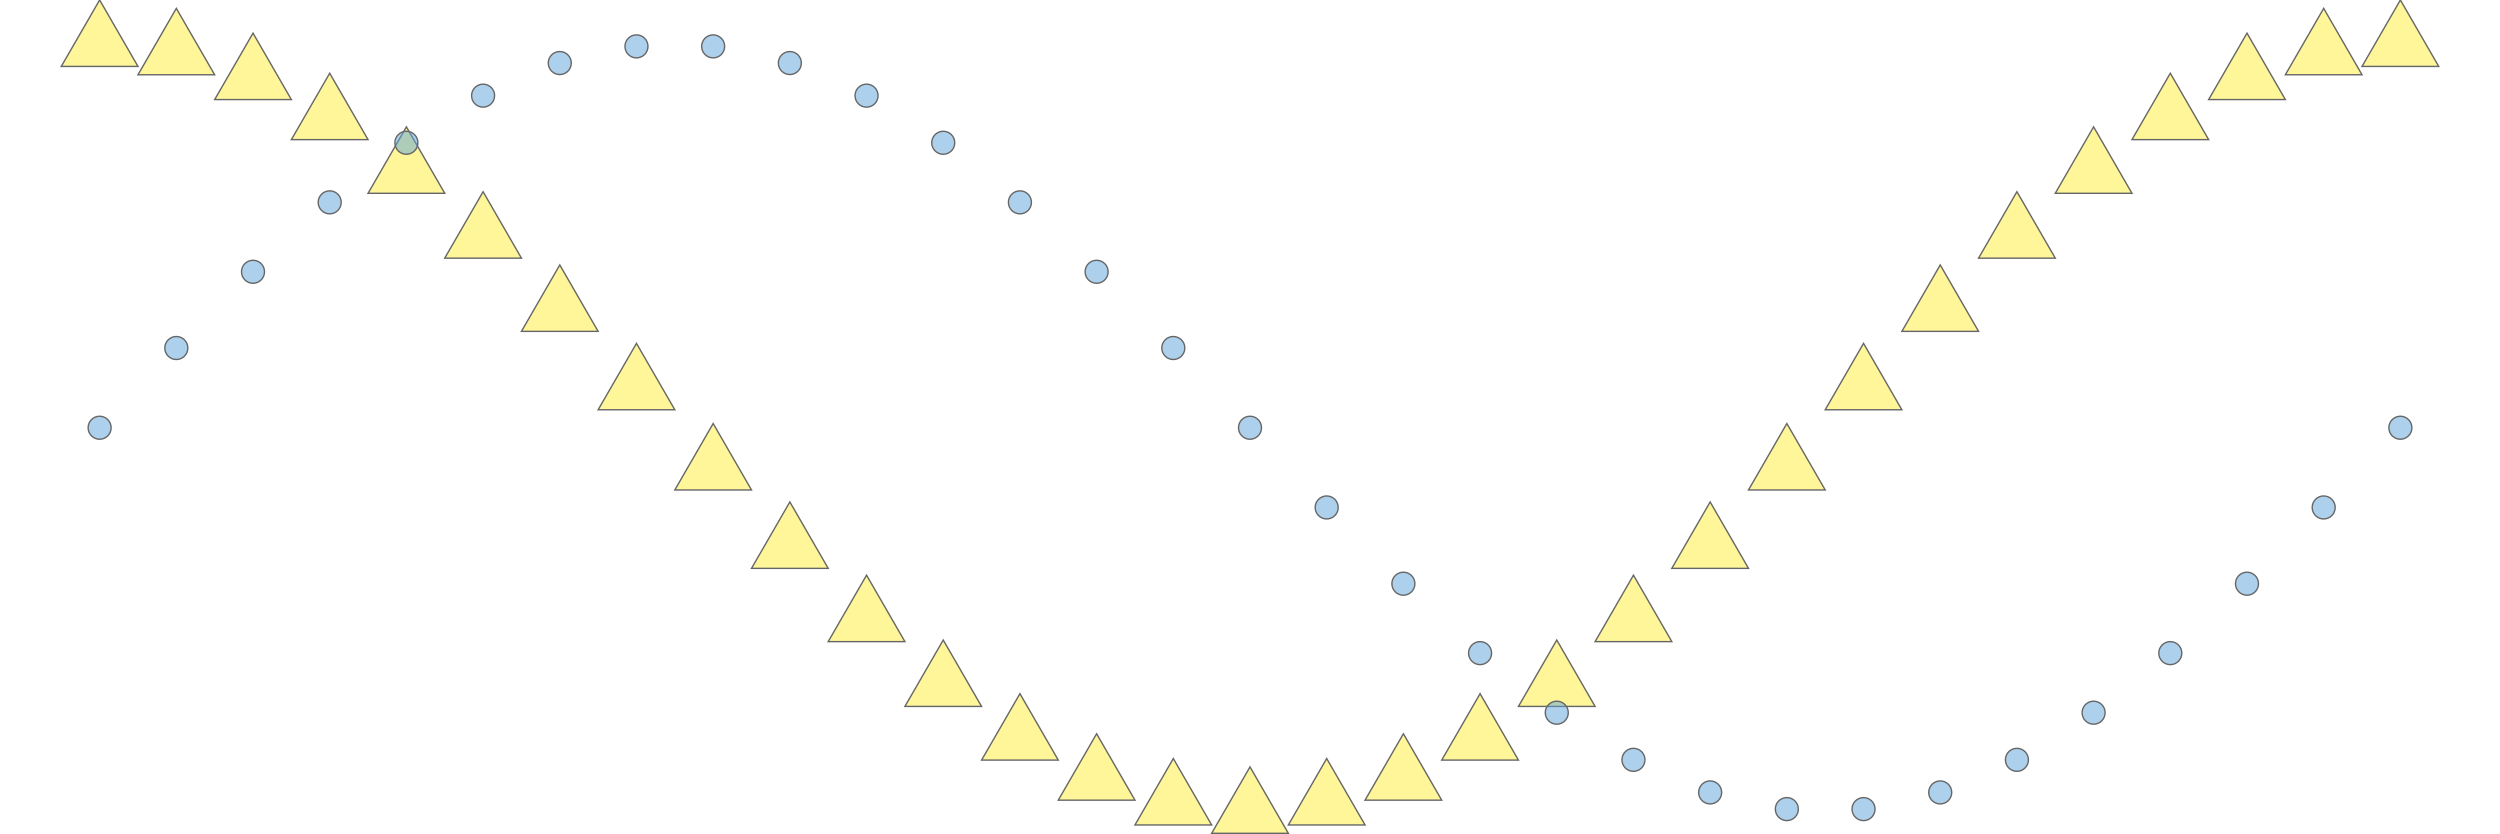
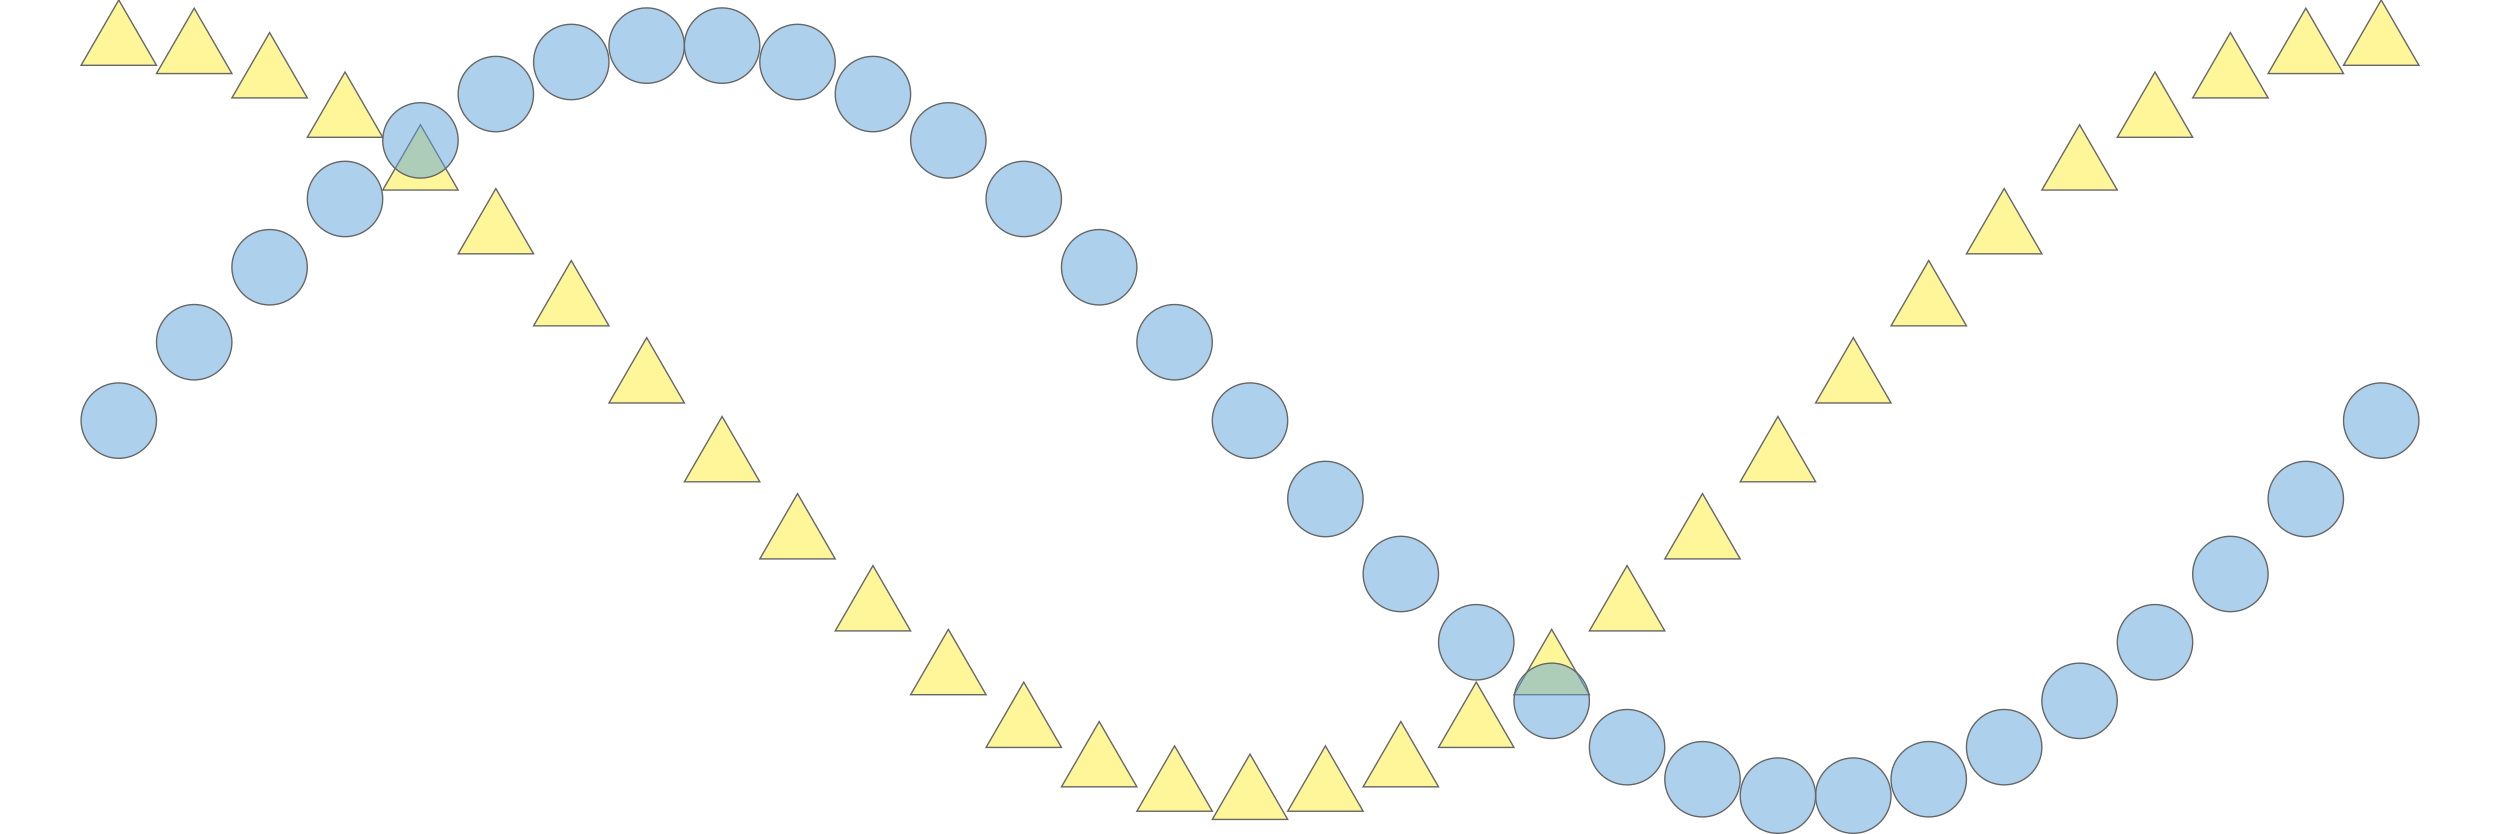
<svg xmlns="http://www.w3.org/2000/svg" height="150" stroke-opacity="1" viewBox="0 0 450 150" font-size="1" width="450" stroke="rgb(0,0,0)" version="1.1">
  <defs>
  </defs>
-   <g stroke-linejoin="miter" stroke-opacity="1.0" fill-opacity="0.4" stroke="rgb(102,102,102)" stroke-width="0.253" fill="rgb(255,232,0)" stroke-linecap="butt" stroke-miterlimit="10.0">
-     <path d="M 438.97,11.955 l -6.902,-11.955 l -6.902,11.955 Z" />
+   <g stroke-linejoin="miter" stroke-opacity="1.0" fill-opacity="0.4" stroke="rgb(102,102,102)" stroke-width="0.251" fill="rgb(255,232,0)" stroke-linecap="butt" stroke-miterlimit="10.0">
+     <path d="M 435.408,11.756 l -6.787,-11.756 l -6.787,11.756 Z" />
  </g>
-   <g stroke-linejoin="miter" stroke-opacity="1.0" fill-opacity="0.4" stroke="rgb(102,102,102)" stroke-width="0.253" fill="rgb(255,232,0)" stroke-linecap="butt" stroke-miterlimit="10.0">
-     <path d="M 425.165,13.463 l -6.902,-11.955 l -6.902,11.955 Z" />
+   <g stroke-linejoin="miter" stroke-opacity="1.0" fill-opacity="0.4" stroke="rgb(102,102,102)" stroke-width="0.251" fill="rgb(255,232,0)" stroke-linecap="butt" stroke-miterlimit="10.0">
+     <path d="M 421.833,13.239 l -6.787,-11.756 l -6.787,11.756 Z" />
  </g>
-   <g stroke-linejoin="miter" stroke-opacity="1.0" fill-opacity="0.4" stroke="rgb(102,102,102)" stroke-width="0.253" fill="rgb(255,232,0)" stroke-linecap="butt" stroke-miterlimit="10.0">
-     <path d="M 411.361,17.922 l -6.902,-11.955 l -6.902,11.955 Z" />
+   <g stroke-linejoin="miter" stroke-opacity="1.0" fill-opacity="0.4" stroke="rgb(102,102,102)" stroke-width="0.251" fill="rgb(255,232,0)" stroke-linecap="butt" stroke-miterlimit="10.0">
+     <path d="M 408.259,17.624 l -6.787,-11.756 l -6.787,11.756 Z" />
  </g>
-   <g stroke-linejoin="miter" stroke-opacity="1.0" fill-opacity="0.4" stroke="rgb(102,102,102)" stroke-width="0.253" fill="rgb(255,232,0)" stroke-linecap="butt" stroke-miterlimit="10.0">
-     <path d="M 397.556,25.137 l -6.902,-11.955 l -6.902,11.955 Z" />
+   <g stroke-linejoin="miter" stroke-opacity="1.0" fill-opacity="0.4" stroke="rgb(102,102,102)" stroke-width="0.251" fill="rgb(255,232,0)" stroke-linecap="butt" stroke-miterlimit="10.0">
+     <path d="M 394.684,24.719 l -6.787,-11.756 l -6.787,11.756 Z" />
  </g>
-   <g stroke-linejoin="miter" stroke-opacity="1.0" fill-opacity="0.4" stroke="rgb(102,102,102)" stroke-width="0.253" fill="rgb(255,232,0)" stroke-linecap="butt" stroke-miterlimit="10.0">
-     <path d="M 383.752,34.792 l -6.902,-11.955 l -6.902,11.955 Z" />
+   <g stroke-linejoin="miter" stroke-opacity="1.0" fill-opacity="0.4" stroke="rgb(102,102,102)" stroke-width="0.251" fill="rgb(255,232,0)" stroke-linecap="butt" stroke-miterlimit="10.0">
+     <path d="M 381.109,34.213 l -6.787,-11.756 l -6.787,11.756 Z" />
  </g>
-   <g stroke-linejoin="miter" stroke-opacity="1.0" fill-opacity="0.4" stroke="rgb(102,102,102)" stroke-width="0.253" fill="rgb(255,232,0)" stroke-linecap="butt" stroke-miterlimit="10.0">
-     <path d="M 369.947,46.466 l -6.902,-11.955 l -6.902,11.955 Z" />
+   <g stroke-linejoin="miter" stroke-opacity="1.0" fill-opacity="0.4" stroke="rgb(102,102,102)" stroke-width="0.251" fill="rgb(255,232,0)" stroke-linecap="butt" stroke-miterlimit="10.0">
+     <path d="M 367.534,45.693 l -6.787,-11.756 l -6.787,11.756 Z" />
  </g>
-   <g stroke-linejoin="miter" stroke-opacity="1.0" fill-opacity="0.4" stroke="rgb(102,102,102)" stroke-width="0.253" fill="rgb(255,232,0)" stroke-linecap="butt" stroke-miterlimit="10.0">
-     <path d="M 356.143,59.648 l -6.902,-11.955 l -6.902,11.955 Z" />
+   <g stroke-linejoin="miter" stroke-opacity="1.0" fill-opacity="0.4" stroke="rgb(102,102,102)" stroke-width="0.251" fill="rgb(255,232,0)" stroke-linecap="butt" stroke-miterlimit="10.0">
+     <path d="M 353.96,58.656 l -6.787,-11.756 l -6.787,11.756 Z" />
  </g>
-   <g stroke-linejoin="miter" stroke-opacity="1.0" fill-opacity="0.4" stroke="rgb(102,102,102)" stroke-width="0.253" fill="rgb(255,232,0)" stroke-linecap="butt" stroke-miterlimit="10.0">
-     <path d="M 342.338,73.763 l -6.902,-11.955 l -6.902,11.955 Z" />
+   <g stroke-linejoin="miter" stroke-opacity="1.0" fill-opacity="0.4" stroke="rgb(102,102,102)" stroke-width="0.251" fill="rgb(255,232,0)" stroke-linecap="butt" stroke-miterlimit="10.0">
+     <path d="M 340.385,72.535 l -6.787,-11.756 l -6.787,11.756 Z" />
  </g>
-   <g stroke-linejoin="miter" stroke-opacity="1.0" fill-opacity="0.4" stroke="rgb(102,102,102)" stroke-width="0.253" fill="rgb(255,232,0)" stroke-linecap="butt" stroke-miterlimit="10.0">
-     <path d="M 328.534,88.192 l -6.902,-11.955 l -6.902,11.955 Z" />
+   <g stroke-linejoin="miter" stroke-opacity="1.0" fill-opacity="0.4" stroke="rgb(102,102,102)" stroke-width="0.251" fill="rgb(255,232,0)" stroke-linecap="butt" stroke-miterlimit="10.0">
+     <path d="M 326.81,86.724 l -6.787,-11.756 l -6.787,11.756 Z" />
  </g>
-   <g stroke-linejoin="miter" stroke-opacity="1.0" fill-opacity="0.4" stroke="rgb(102,102,102)" stroke-width="0.253" fill="rgb(255,232,0)" stroke-linecap="butt" stroke-miterlimit="10.0">
-     <path d="M 314.729,102.307 l -6.902,-11.955 l -6.902,11.955 Z" />
+   <g stroke-linejoin="miter" stroke-opacity="1.0" fill-opacity="0.4" stroke="rgb(102,102,102)" stroke-width="0.251" fill="rgb(255,232,0)" stroke-linecap="butt" stroke-miterlimit="10.0">
+     <path d="M 313.236,100.604 l -6.787,-11.756 l -6.787,11.756 Z" />
  </g>
-   <g stroke-linejoin="miter" stroke-opacity="1.0" fill-opacity="0.4" stroke="rgb(102,102,102)" stroke-width="0.253" fill="rgb(255,232,0)" stroke-linecap="butt" stroke-miterlimit="10.0">
-     <path d="M 300.925,115.489 l -6.902,-11.955 l -6.902,11.955 Z" />
+   <g stroke-linejoin="miter" stroke-opacity="1.0" fill-opacity="0.4" stroke="rgb(102,102,102)" stroke-width="0.251" fill="rgb(255,232,0)" stroke-linecap="butt" stroke-miterlimit="10.0">
+     <path d="M 299.661,113.566 l -6.787,-11.756 l -6.787,11.756 Z" />
  </g>
-   <g stroke-linejoin="miter" stroke-opacity="1.0" fill-opacity="0.4" stroke="rgb(102,102,102)" stroke-width="0.253" fill="rgb(255,232,0)" stroke-linecap="butt" stroke-miterlimit="10.0">
-     <path d="M 287.12,127.163 l -6.902,-11.955 l -6.902,11.955 Z" />
+   <g stroke-linejoin="miter" stroke-opacity="1.0" fill-opacity="0.4" stroke="rgb(102,102,102)" stroke-width="0.251" fill="rgb(255,232,0)" stroke-linecap="butt" stroke-miterlimit="10.0">
+     <path d="M 286.086,125.046 l -6.787,-11.756 l -6.787,11.756 Z" />
  </g>
-   <g stroke-linejoin="miter" stroke-opacity="1.0" fill-opacity="0.4" stroke="rgb(102,102,102)" stroke-width="0.253" fill="rgb(255,232,0)" stroke-linecap="butt" stroke-miterlimit="10.0">
-     <path d="M 273.316,136.818 l -6.902,-11.955 l -6.902,11.955 Z" />
+   <g stroke-linejoin="miter" stroke-opacity="1.0" fill-opacity="0.4" stroke="rgb(102,102,102)" stroke-width="0.251" fill="rgb(255,232,0)" stroke-linecap="butt" stroke-miterlimit="10.0">
+     <path d="M 272.512,134.54 l -6.787,-11.756 l -6.787,11.756 Z" />
  </g>
-   <g stroke-linejoin="miter" stroke-opacity="1.0" fill-opacity="0.4" stroke="rgb(102,102,102)" stroke-width="0.253" fill="rgb(255,232,0)" stroke-linecap="butt" stroke-miterlimit="10.0">
-     <path d="M 259.511,144.033 l -6.902,-11.955 l -6.902,11.955 Z" />
+   <g stroke-linejoin="miter" stroke-opacity="1.0" fill-opacity="0.4" stroke="rgb(102,102,102)" stroke-width="0.251" fill="rgb(255,232,0)" stroke-linecap="butt" stroke-miterlimit="10.0">
+     <path d="M 258.937,141.635 l -6.787,-11.756 l -6.787,11.756 Z" />
  </g>
-   <g stroke-linejoin="miter" stroke-opacity="1.0" fill-opacity="0.4" stroke="rgb(102,102,102)" stroke-width="0.253" fill="rgb(255,232,0)" stroke-linecap="butt" stroke-miterlimit="10.0">
-     <path d="M 245.707,148.492 l -6.902,-11.955 l -6.902,11.955 Z" />
+   <g stroke-linejoin="miter" stroke-opacity="1.0" fill-opacity="0.4" stroke="rgb(102,102,102)" stroke-width="0.251" fill="rgb(255,232,0)" stroke-linecap="butt" stroke-miterlimit="10.0">
+     <path d="M 245.362,146.02 l -6.787,-11.756 l -6.787,11.756 Z" />
  </g>
-   <g stroke-linejoin="miter" stroke-opacity="1.0" fill-opacity="0.4" stroke="rgb(102,102,102)" stroke-width="0.253" fill="rgb(255,232,0)" stroke-linecap="butt" stroke-miterlimit="10.0">
-     <path d="M 231.902,150 l -6.902,-11.955 l -6.902,11.955 Z" />
+   <g stroke-linejoin="miter" stroke-opacity="1.0" fill-opacity="0.4" stroke="rgb(102,102,102)" stroke-width="0.251" fill="rgb(255,232,0)" stroke-linecap="butt" stroke-miterlimit="10.0">
+     <path d="M 231.787,147.503 l -6.787,-11.756 l -6.787,11.756 Z" />
  </g>
-   <g stroke-linejoin="miter" stroke-opacity="1.0" fill-opacity="0.4" stroke="rgb(102,102,102)" stroke-width="0.253" fill="rgb(255,232,0)" stroke-linecap="butt" stroke-miterlimit="10.0">
-     <path d="M 218.098,148.492 l -6.902,-11.955 l -6.902,11.955 Z" />
+   <g stroke-linejoin="miter" stroke-opacity="1.0" fill-opacity="0.4" stroke="rgb(102,102,102)" stroke-width="0.251" fill="rgb(255,232,0)" stroke-linecap="butt" stroke-miterlimit="10.0">
+     <path d="M 218.213,146.02 l -6.787,-11.756 l -6.787,11.756 Z" />
  </g>
-   <g stroke-linejoin="miter" stroke-opacity="1.0" fill-opacity="0.4" stroke="rgb(102,102,102)" stroke-width="0.253" fill="rgb(255,232,0)" stroke-linecap="butt" stroke-miterlimit="10.0">
-     <path d="M 204.293,144.033 l -6.902,-11.955 l -6.902,11.955 Z" />
+   <g stroke-linejoin="miter" stroke-opacity="1.0" fill-opacity="0.4" stroke="rgb(102,102,102)" stroke-width="0.251" fill="rgb(255,232,0)" stroke-linecap="butt" stroke-miterlimit="10.0">
+     <path d="M 204.638,141.635 l -6.787,-11.756 l -6.787,11.756 Z" />
  </g>
-   <g stroke-linejoin="miter" stroke-opacity="1.0" fill-opacity="0.4" stroke="rgb(102,102,102)" stroke-width="0.253" fill="rgb(255,232,0)" stroke-linecap="butt" stroke-miterlimit="10.0">
-     <path d="M 190.489,136.818 l -6.902,-11.955 l -6.902,11.955 Z" />
+   <g stroke-linejoin="miter" stroke-opacity="1.0" fill-opacity="0.4" stroke="rgb(102,102,102)" stroke-width="0.251" fill="rgb(255,232,0)" stroke-linecap="butt" stroke-miterlimit="10.0">
+     <path d="M 191.063,134.54 l -6.787,-11.756 l -6.787,11.756 Z" />
  </g>
-   <g stroke-linejoin="miter" stroke-opacity="1.0" fill-opacity="0.4" stroke="rgb(102,102,102)" stroke-width="0.253" fill="rgb(255,232,0)" stroke-linecap="butt" stroke-miterlimit="10.0">
-     <path d="M 176.684,127.163 l -6.902,-11.955 l -6.902,11.955 Z" />
+   <g stroke-linejoin="miter" stroke-opacity="1.0" fill-opacity="0.4" stroke="rgb(102,102,102)" stroke-width="0.251" fill="rgb(255,232,0)" stroke-linecap="butt" stroke-miterlimit="10.0">
+     <path d="M 177.488,125.046 l -6.787,-11.756 l -6.787,11.756 Z" />
  </g>
-   <g stroke-linejoin="miter" stroke-opacity="1.0" fill-opacity="0.4" stroke="rgb(102,102,102)" stroke-width="0.253" fill="rgb(255,232,0)" stroke-linecap="butt" stroke-miterlimit="10.0">
-     <path d="M 162.88,115.489 l -6.902,-11.955 l -6.902,11.955 Z" />
+   <g stroke-linejoin="miter" stroke-opacity="1.0" fill-opacity="0.4" stroke="rgb(102,102,102)" stroke-width="0.251" fill="rgb(255,232,0)" stroke-linecap="butt" stroke-miterlimit="10.0">
+     <path d="M 163.914,113.566 l -6.787,-11.756 l -6.787,11.756 Z" />
  </g>
-   <g stroke-linejoin="miter" stroke-opacity="1.0" fill-opacity="0.4" stroke="rgb(102,102,102)" stroke-width="0.253" fill="rgb(255,232,0)" stroke-linecap="butt" stroke-miterlimit="10.0">
-     <path d="M 149.075,102.307 l -6.902,-11.955 l -6.902,11.955 Z" />
+   <g stroke-linejoin="miter" stroke-opacity="1.0" fill-opacity="0.4" stroke="rgb(102,102,102)" stroke-width="0.251" fill="rgb(255,232,0)" stroke-linecap="butt" stroke-miterlimit="10.0">
+     <path d="M 150.339,100.604 l -6.787,-11.756 l -6.787,11.756 Z" />
  </g>
-   <g stroke-linejoin="miter" stroke-opacity="1.0" fill-opacity="0.4" stroke="rgb(102,102,102)" stroke-width="0.253" fill="rgb(255,232,0)" stroke-linecap="butt" stroke-miterlimit="10.0">
-     <path d="M 135.271,88.192 l -6.902,-11.955 l -6.902,11.955 Z" />
+   <g stroke-linejoin="miter" stroke-opacity="1.0" fill-opacity="0.4" stroke="rgb(102,102,102)" stroke-width="0.251" fill="rgb(255,232,0)" stroke-linecap="butt" stroke-miterlimit="10.0">
+     <path d="M 136.764,86.724 l -6.787,-11.756 l -6.787,11.756 Z" />
  </g>
-   <g stroke-linejoin="miter" stroke-opacity="1.0" fill-opacity="0.4" stroke="rgb(102,102,102)" stroke-width="0.253" fill="rgb(255,232,0)" stroke-linecap="butt" stroke-miterlimit="10.0">
-     <path d="M 121.466,73.763 l -6.902,-11.955 l -6.902,11.955 Z" />
+   <g stroke-linejoin="miter" stroke-opacity="1.0" fill-opacity="0.4" stroke="rgb(102,102,102)" stroke-width="0.251" fill="rgb(255,232,0)" stroke-linecap="butt" stroke-miterlimit="10.0">
+     <path d="M 123.19,72.535 l -6.787,-11.756 l -6.787,11.756 Z" />
  </g>
-   <g stroke-linejoin="miter" stroke-opacity="1.0" fill-opacity="0.4" stroke="rgb(102,102,102)" stroke-width="0.253" fill="rgb(255,232,0)" stroke-linecap="butt" stroke-miterlimit="10.0">
-     <path d="M 107.662,59.648 l -6.902,-11.955 l -6.902,11.955 Z" />
+   <g stroke-linejoin="miter" stroke-opacity="1.0" fill-opacity="0.4" stroke="rgb(102,102,102)" stroke-width="0.251" fill="rgb(255,232,0)" stroke-linecap="butt" stroke-miterlimit="10.0">
+     <path d="M 109.615,58.656 l -6.787,-11.756 l -6.787,11.756 Z" />
  </g>
-   <g stroke-linejoin="miter" stroke-opacity="1.0" fill-opacity="0.4" stroke="rgb(102,102,102)" stroke-width="0.253" fill="rgb(255,232,0)" stroke-linecap="butt" stroke-miterlimit="10.0">
-     <path d="M 93.857,46.466 l -6.902,-11.955 l -6.902,11.955 Z" />
+   <g stroke-linejoin="miter" stroke-opacity="1.0" fill-opacity="0.4" stroke="rgb(102,102,102)" stroke-width="0.251" fill="rgb(255,232,0)" stroke-linecap="butt" stroke-miterlimit="10.0">
+     <path d="M 96.04,45.693 l -6.787,-11.756 l -6.787,11.756 Z" />
  </g>
-   <g stroke-linejoin="miter" stroke-opacity="1.0" fill-opacity="0.4" stroke="rgb(102,102,102)" stroke-width="0.253" fill="rgb(255,232,0)" stroke-linecap="butt" stroke-miterlimit="10.0">
-     <path d="M 80.053,34.792 l -6.902,-11.955 l -6.902,11.955 Z" />
+   <g stroke-linejoin="miter" stroke-opacity="1.0" fill-opacity="0.4" stroke="rgb(102,102,102)" stroke-width="0.251" fill="rgb(255,232,0)" stroke-linecap="butt" stroke-miterlimit="10.0">
+     <path d="M 82.466,34.213 l -6.787,-11.756 l -6.787,11.756 Z" />
  </g>
-   <g stroke-linejoin="miter" stroke-opacity="1.0" fill-opacity="0.4" stroke="rgb(102,102,102)" stroke-width="0.253" fill="rgb(255,232,0)" stroke-linecap="butt" stroke-miterlimit="10.0">
-     <path d="M 66.248,25.137 l -6.902,-11.955 l -6.902,11.955 Z" />
+   <g stroke-linejoin="miter" stroke-opacity="1.0" fill-opacity="0.4" stroke="rgb(102,102,102)" stroke-width="0.251" fill="rgb(255,232,0)" stroke-linecap="butt" stroke-miterlimit="10.0">
+     <path d="M 68.891,24.719 l -6.787,-11.756 l -6.787,11.756 Z" />
  </g>
-   <g stroke-linejoin="miter" stroke-opacity="1.0" fill-opacity="0.4" stroke="rgb(102,102,102)" stroke-width="0.253" fill="rgb(255,232,0)" stroke-linecap="butt" stroke-miterlimit="10.0">
-     <path d="M 52.444,17.922 l -6.902,-11.955 l -6.902,11.955 Z" />
+   <g stroke-linejoin="miter" stroke-opacity="1.0" fill-opacity="0.4" stroke="rgb(102,102,102)" stroke-width="0.251" fill="rgb(255,232,0)" stroke-linecap="butt" stroke-miterlimit="10.0">
+     <path d="M 55.316,17.624 l -6.787,-11.756 l -6.787,11.756 Z" />
  </g>
-   <g stroke-linejoin="miter" stroke-opacity="1.0" fill-opacity="0.4" stroke="rgb(102,102,102)" stroke-width="0.253" fill="rgb(255,232,0)" stroke-linecap="butt" stroke-miterlimit="10.0">
-     <path d="M 38.639,13.463 l -6.902,-11.955 l -6.902,11.955 Z" />
+   <g stroke-linejoin="miter" stroke-opacity="1.0" fill-opacity="0.4" stroke="rgb(102,102,102)" stroke-width="0.251" fill="rgb(255,232,0)" stroke-linecap="butt" stroke-miterlimit="10.0">
+     <path d="M 41.741,13.239 l -6.787,-11.756 l -6.787,11.756 Z" />
  </g>
-   <g stroke-linejoin="miter" stroke-opacity="1.0" fill-opacity="0.4" stroke="rgb(102,102,102)" stroke-width="0.253" fill="rgb(255,232,0)" stroke-linecap="butt" stroke-miterlimit="10.0">
-     <path d="M 24.835,11.955 l -6.902,-11.955 l -6.902,11.955 Z" />
+   <g stroke-linejoin="miter" stroke-opacity="1.0" fill-opacity="0.4" stroke="rgb(102,102,102)" stroke-width="0.251" fill="rgb(255,232,0)" stroke-linecap="butt" stroke-miterlimit="10.0">
+     <path d="M 28.167,11.756 l -6.787,-11.756 l -6.787,11.756 Z" />
  </g>
-   <g stroke-linejoin="miter" stroke-opacity="1.0" fill-opacity="0.5" stroke="rgb(102,102,102)" stroke-width="0.253" fill="rgb(93,165,218)" stroke-linecap="butt" stroke-miterlimit="10.0">
-     <path d="M 434.138,76.993 c 0,-1.144 -0.927,-2.071 -2.071 -2.071c -1.144,-0 -2.071,0.927 -2.071 2.071c -0,1.144 0.927,2.071 2.071 2.071c 1.144,0 2.071,-0.927 2.071 -2.071Z" />
+   <g stroke-linejoin="miter" stroke-opacity="1.0" fill-opacity="0.5" stroke="rgb(102,102,102)" stroke-width="0.251" fill="rgb(93,165,218)" stroke-linecap="butt" stroke-miterlimit="10.0">
+     <path d="M 435.408,75.711 c 0,-3.749 -3.039,-6.787 -6.787 -6.787c -3.749,-0 -6.787,3.039 -6.787 6.787c -0,3.749 3.039,6.787 6.787 6.787c 3.749,0 6.787,-3.039 6.787 -6.787Z" />
  </g>
-   <g stroke-linejoin="miter" stroke-opacity="1.0" fill-opacity="0.5" stroke="rgb(102,102,102)" stroke-width="0.253" fill="rgb(93,165,218)" stroke-linecap="butt" stroke-miterlimit="10.0">
-     <path d="M 420.334,91.343 c 0,-1.144 -0.927,-2.071 -2.071 -2.071c -1.144,-0 -2.071,0.927 -2.071 2.071c -0,1.144 0.927,2.071 2.071 2.071c 1.144,0 2.071,-0.927 2.071 -2.071Z" />
+   <g stroke-linejoin="miter" stroke-opacity="1.0" fill-opacity="0.5" stroke="rgb(102,102,102)" stroke-width="0.251" fill="rgb(93,165,218)" stroke-linecap="butt" stroke-miterlimit="10.0">
+     <path d="M 421.833,89.823 c 0,-3.749 -3.039,-6.787 -6.787 -6.787c -3.749,-0 -6.787,3.039 -6.787 6.787c -0,3.749 3.039,6.787 6.787 6.787c 3.749,0 6.787,-3.039 6.787 -6.787Z" />
  </g>
-   <g stroke-linejoin="miter" stroke-opacity="1.0" fill-opacity="0.5" stroke="rgb(102,102,102)" stroke-width="0.253" fill="rgb(93,165,218)" stroke-linecap="butt" stroke-miterlimit="10.0">
-     <path d="M 406.529,105.067 c 0,-1.144 -0.927,-2.071 -2.071 -2.071c -1.144,-0 -2.071,0.927 -2.071 2.071c -0,1.144 0.927,2.071 2.071 2.071c 1.144,0 2.071,-0.927 2.071 -2.071Z" />
+   <g stroke-linejoin="miter" stroke-opacity="1.0" fill-opacity="0.5" stroke="rgb(102,102,102)" stroke-width="0.251" fill="rgb(93,165,218)" stroke-linecap="butt" stroke-miterlimit="10.0">
+     <path d="M 408.259,103.318 c 0,-3.749 -3.039,-6.787 -6.787 -6.787c -3.749,-0 -6.787,3.039 -6.787 6.787c -0,3.749 3.039,6.787 6.787 6.787c 3.749,0 6.787,-3.039 6.787 -6.787Z" />
  </g>
-   <g stroke-linejoin="miter" stroke-opacity="1.0" fill-opacity="0.5" stroke="rgb(102,102,102)" stroke-width="0.253" fill="rgb(93,165,218)" stroke-linecap="butt" stroke-miterlimit="10.0">
-     <path d="M 392.725,117.563 c 0,-1.144 -0.927,-2.071 -2.071 -2.071c -1.144,-0 -2.071,0.927 -2.071 2.071c -0,1.144 0.927,2.071 2.071 2.071c 1.144,0 2.071,-0.927 2.071 -2.071Z" />
+   <g stroke-linejoin="miter" stroke-opacity="1.0" fill-opacity="0.5" stroke="rgb(102,102,102)" stroke-width="0.251" fill="rgb(93,165,218)" stroke-linecap="butt" stroke-miterlimit="10.0">
+     <path d="M 394.684,115.606 c 0,-3.749 -3.039,-6.787 -6.787 -6.787c -3.749,-0 -6.787,3.039 -6.787 6.787c -0,3.749 3.039,6.787 6.787 6.787c 3.749,0 6.787,-3.039 6.787 -6.787Z" />
  </g>
-   <g stroke-linejoin="miter" stroke-opacity="1.0" fill-opacity="0.5" stroke="rgb(102,102,102)" stroke-width="0.253" fill="rgb(93,165,218)" stroke-linecap="butt" stroke-miterlimit="10.0">
-     <path d="M 378.92,128.286 c 0,-1.144 -0.927,-2.071 -2.071 -2.071c -1.144,-0 -2.071,0.927 -2.071 2.071c -0,1.144 0.927,2.071 2.071 2.071c 1.144,0 2.071,-0.927 2.071 -2.071Z" />
+   <g stroke-linejoin="miter" stroke-opacity="1.0" fill-opacity="0.5" stroke="rgb(102,102,102)" stroke-width="0.251" fill="rgb(93,165,218)" stroke-linecap="butt" stroke-miterlimit="10.0">
+     <path d="M 381.109,126.151 c 0,-3.749 -3.039,-6.787 -6.787 -6.787c -3.749,-0 -6.787,3.039 -6.787 6.787c -0,3.749 3.039,6.787 6.787 6.787c 3.749,0 6.787,-3.039 6.787 -6.787Z" />
  </g>
-   <g stroke-linejoin="miter" stroke-opacity="1.0" fill-opacity="0.5" stroke="rgb(102,102,102)" stroke-width="0.253" fill="rgb(93,165,218)" stroke-linecap="butt" stroke-miterlimit="10.0">
-     <path d="M 365.116,136.768 c 0,-1.144 -0.927,-2.071 -2.071 -2.071c -1.144,-0 -2.071,0.927 -2.071 2.071c -0,1.144 0.927,2.071 2.071 2.071c 1.144,0 2.071,-0.927 2.071 -2.071Z" />
+   <g stroke-linejoin="miter" stroke-opacity="1.0" fill-opacity="0.5" stroke="rgb(102,102,102)" stroke-width="0.251" fill="rgb(93,165,218)" stroke-linecap="butt" stroke-miterlimit="10.0">
+     <path d="M 367.534,134.491 c 0,-3.749 -3.039,-6.787 -6.787 -6.787c -3.749,-0 -6.787,3.039 -6.787 6.787c -0,3.749 3.039,6.787 6.787 6.787c 3.749,0 6.787,-3.039 6.787 -6.787Z" />
  </g>
-   <g stroke-linejoin="miter" stroke-opacity="1.0" fill-opacity="0.5" stroke="rgb(102,102,102)" stroke-width="0.253" fill="rgb(93,165,218)" stroke-linecap="butt" stroke-miterlimit="10.0">
-     <path d="M 351.311,142.637 c 0,-1.144 -0.927,-2.071 -2.071 -2.071c -1.144,-0 -2.071,0.927 -2.071 2.071c -0,1.144 0.927,2.071 2.071 2.071c 1.144,0 2.071,-0.927 2.071 -2.071Z" />
+   <g stroke-linejoin="miter" stroke-opacity="1.0" fill-opacity="0.5" stroke="rgb(102,102,102)" stroke-width="0.251" fill="rgb(93,165,218)" stroke-linecap="butt" stroke-miterlimit="10.0">
+     <path d="M 353.96,140.262 c 0,-3.749 -3.039,-6.787 -6.787 -6.787c -3.749,-0 -6.787,3.039 -6.787 6.787c -0,3.749 3.039,6.787 6.787 6.787c 3.749,0 6.787,-3.039 6.787 -6.787Z" />
  </g>
-   <g stroke-linejoin="miter" stroke-opacity="1.0" fill-opacity="0.5" stroke="rgb(102,102,102)" stroke-width="0.253" fill="rgb(93,165,218)" stroke-linecap="butt" stroke-miterlimit="10.0">
-     <path d="M 337.507,145.637 c 0,-1.144 -0.927,-2.071 -2.071 -2.071c -1.144,-0 -2.071,0.927 -2.071 2.071c -0,1.144 0.927,2.071 2.071 2.071c 1.144,0 2.071,-0.927 2.071 -2.071Z" />
+   <g stroke-linejoin="miter" stroke-opacity="1.0" fill-opacity="0.5" stroke="rgb(102,102,102)" stroke-width="0.251" fill="rgb(93,165,218)" stroke-linecap="butt" stroke-miterlimit="10.0">
+     <path d="M 340.385,143.213 c 0,-3.749 -3.039,-6.787 -6.787 -6.787c -3.749,-0 -6.787,3.039 -6.787 6.787c -0,3.749 3.039,6.787 6.787 6.787c 3.749,0 6.787,-3.039 6.787 -6.787Z" />
  </g>
-   <g stroke-linejoin="miter" stroke-opacity="1.0" fill-opacity="0.5" stroke="rgb(102,102,102)" stroke-width="0.253" fill="rgb(93,165,218)" stroke-linecap="butt" stroke-miterlimit="10.0">
-     <path d="M 323.702,145.637 c 0,-1.144 -0.927,-2.071 -2.071 -2.071c -1.144,-0 -2.071,0.927 -2.071 2.071c -0,1.144 0.927,2.071 2.071 2.071c 1.144,0 2.071,-0.927 2.071 -2.071Z" />
+   <g stroke-linejoin="miter" stroke-opacity="1.0" fill-opacity="0.5" stroke="rgb(102,102,102)" stroke-width="0.251" fill="rgb(93,165,218)" stroke-linecap="butt" stroke-miterlimit="10.0">
+     <path d="M 326.81,143.213 c 0,-3.749 -3.039,-6.787 -6.787 -6.787c -3.749,-0 -6.787,3.039 -6.787 6.787c -0,3.749 3.039,6.787 6.787 6.787c 3.749,0 6.787,-3.039 6.787 -6.787Z" />
  </g>
-   <g stroke-linejoin="miter" stroke-opacity="1.0" fill-opacity="0.5" stroke="rgb(102,102,102)" stroke-width="0.253" fill="rgb(93,165,218)" stroke-linecap="butt" stroke-miterlimit="10.0">
-     <path d="M 309.898,142.637 c 0,-1.144 -0.927,-2.071 -2.071 -2.071c -1.144,-0 -2.071,0.927 -2.071 2.071c -0,1.144 0.927,2.071 2.071 2.071c 1.144,0 2.071,-0.927 2.071 -2.071Z" />
+   <g stroke-linejoin="miter" stroke-opacity="1.0" fill-opacity="0.5" stroke="rgb(102,102,102)" stroke-width="0.251" fill="rgb(93,165,218)" stroke-linecap="butt" stroke-miterlimit="10.0">
+     <path d="M 313.236,140.262 c 0,-3.749 -3.039,-6.787 -6.787 -6.787c -3.749,-0 -6.787,3.039 -6.787 6.787c -0,3.749 3.039,6.787 6.787 6.787c 3.749,0 6.787,-3.039 6.787 -6.787Z" />
  </g>
-   <g stroke-linejoin="miter" stroke-opacity="1.0" fill-opacity="0.5" stroke="rgb(102,102,102)" stroke-width="0.253" fill="rgb(93,165,218)" stroke-linecap="butt" stroke-miterlimit="10.0">
-     <path d="M 296.093,136.768 c 0,-1.144 -0.927,-2.071 -2.071 -2.071c -1.144,-0 -2.071,0.927 -2.071 2.071c -0,1.144 0.927,2.071 2.071 2.071c 1.144,0 2.071,-0.927 2.071 -2.071Z" />
+   <g stroke-linejoin="miter" stroke-opacity="1.0" fill-opacity="0.5" stroke="rgb(102,102,102)" stroke-width="0.251" fill="rgb(93,165,218)" stroke-linecap="butt" stroke-miterlimit="10.0">
+     <path d="M 299.661,134.491 c 0,-3.749 -3.039,-6.787 -6.787 -6.787c -3.749,-0 -6.787,3.039 -6.787 6.787c -0,3.749 3.039,6.787 6.787 6.787c 3.749,0 6.787,-3.039 6.787 -6.787Z" />
  </g>
-   <g stroke-linejoin="miter" stroke-opacity="1.0" fill-opacity="0.5" stroke="rgb(102,102,102)" stroke-width="0.253" fill="rgb(93,165,218)" stroke-linecap="butt" stroke-miterlimit="10.0">
-     <path d="M 282.289,128.286 c 0,-1.144 -0.927,-2.071 -2.071 -2.071c -1.144,-0 -2.071,0.927 -2.071 2.071c -0,1.144 0.927,2.071 2.071 2.071c 1.144,0 2.071,-0.927 2.071 -2.071Z" />
+   <g stroke-linejoin="miter" stroke-opacity="1.0" fill-opacity="0.5" stroke="rgb(102,102,102)" stroke-width="0.251" fill="rgb(93,165,218)" stroke-linecap="butt" stroke-miterlimit="10.0">
+     <path d="M 286.086,126.151 c 0,-3.749 -3.039,-6.787 -6.787 -6.787c -3.749,-0 -6.787,3.039 -6.787 6.787c -0,3.749 3.039,6.787 6.787 6.787c 3.749,0 6.787,-3.039 6.787 -6.787Z" />
  </g>
-   <g stroke-linejoin="miter" stroke-opacity="1.0" fill-opacity="0.5" stroke="rgb(102,102,102)" stroke-width="0.253" fill="rgb(93,165,218)" stroke-linecap="butt" stroke-miterlimit="10.0">
-     <path d="M 268.484,117.563 c 0,-1.144 -0.927,-2.071 -2.071 -2.071c -1.144,-0 -2.071,0.927 -2.071 2.071c -0,1.144 0.927,2.071 2.071 2.071c 1.144,0 2.071,-0.927 2.071 -2.071Z" />
+   <g stroke-linejoin="miter" stroke-opacity="1.0" fill-opacity="0.5" stroke="rgb(102,102,102)" stroke-width="0.251" fill="rgb(93,165,218)" stroke-linecap="butt" stroke-miterlimit="10.0">
+     <path d="M 272.512,115.606 c 0,-3.749 -3.039,-6.787 -6.787 -6.787c -3.749,-0 -6.787,3.039 -6.787 6.787c -0,3.749 3.039,6.787 6.787 6.787c 3.749,0 6.787,-3.039 6.787 -6.787Z" />
  </g>
-   <g stroke-linejoin="miter" stroke-opacity="1.0" fill-opacity="0.5" stroke="rgb(102,102,102)" stroke-width="0.253" fill="rgb(93,165,218)" stroke-linecap="butt" stroke-miterlimit="10.0">
-     <path d="M 254.68,105.067 c 0,-1.144 -0.927,-2.071 -2.071 -2.071c -1.144,-0 -2.071,0.927 -2.071 2.071c -0,1.144 0.927,2.071 2.071 2.071c 1.144,0 2.071,-0.927 2.071 -2.071Z" />
+   <g stroke-linejoin="miter" stroke-opacity="1.0" fill-opacity="0.5" stroke="rgb(102,102,102)" stroke-width="0.251" fill="rgb(93,165,218)" stroke-linecap="butt" stroke-miterlimit="10.0">
+     <path d="M 258.937,103.318 c 0,-3.749 -3.039,-6.787 -6.787 -6.787c -3.749,-0 -6.787,3.039 -6.787 6.787c -0,3.749 3.039,6.787 6.787 6.787c 3.749,0 6.787,-3.039 6.787 -6.787Z" />
  </g>
-   <g stroke-linejoin="miter" stroke-opacity="1.0" fill-opacity="0.5" stroke="rgb(102,102,102)" stroke-width="0.253" fill="rgb(93,165,218)" stroke-linecap="butt" stroke-miterlimit="10.0">
-     <path d="M 240.875,91.343 c 0,-1.144 -0.927,-2.071 -2.071 -2.071c -1.144,-0 -2.071,0.927 -2.071 2.071c -0,1.144 0.927,2.071 2.071 2.071c 1.144,0 2.071,-0.927 2.071 -2.071Z" />
+   <g stroke-linejoin="miter" stroke-opacity="1.0" fill-opacity="0.5" stroke="rgb(102,102,102)" stroke-width="0.251" fill="rgb(93,165,218)" stroke-linecap="butt" stroke-miterlimit="10.0">
+     <path d="M 245.362,89.823 c 0,-3.749 -3.039,-6.787 -6.787 -6.787c -3.749,-0 -6.787,3.039 -6.787 6.787c -0,3.749 3.039,6.787 6.787 6.787c 3.749,0 6.787,-3.039 6.787 -6.787Z" />
  </g>
-   <g stroke-linejoin="miter" stroke-opacity="1.0" fill-opacity="0.5" stroke="rgb(102,102,102)" stroke-width="0.253" fill="rgb(93,165,218)" stroke-linecap="butt" stroke-miterlimit="10.0">
-     <path d="M 227.071,76.993 c 0,-1.144 -0.927,-2.071 -2.071 -2.071c -1.144,-0 -2.071,0.927 -2.071 2.071c -0,1.144 0.927,2.071 2.071 2.071c 1.144,0 2.071,-0.927 2.071 -2.071Z" />
+   <g stroke-linejoin="miter" stroke-opacity="1.0" fill-opacity="0.5" stroke="rgb(102,102,102)" stroke-width="0.251" fill="rgb(93,165,218)" stroke-linecap="butt" stroke-miterlimit="10.0">
+     <path d="M 231.787,75.711 c 0,-3.749 -3.039,-6.787 -6.787 -6.787c -3.749,-0 -6.787,3.039 -6.787 6.787c -0,3.749 3.039,6.787 6.787 6.787c 3.749,0 6.787,-3.039 6.787 -6.787Z" />
  </g>
-   <g stroke-linejoin="miter" stroke-opacity="1.0" fill-opacity="0.5" stroke="rgb(102,102,102)" stroke-width="0.253" fill="rgb(93,165,218)" stroke-linecap="butt" stroke-miterlimit="10.0">
-     <path d="M 213.266,62.642 c 0,-1.144 -0.927,-2.071 -2.071 -2.071c -1.144,-0 -2.071,0.927 -2.071 2.071c -0,1.144 0.927,2.071 2.071 2.071c 1.144,0 2.071,-0.927 2.071 -2.071Z" />
+   <g stroke-linejoin="miter" stroke-opacity="1.0" fill-opacity="0.5" stroke="rgb(102,102,102)" stroke-width="0.251" fill="rgb(93,165,218)" stroke-linecap="butt" stroke-miterlimit="10.0">
+     <path d="M 218.213,61.599 c 0,-3.749 -3.039,-6.787 -6.787 -6.787c -3.749,-0 -6.787,3.039 -6.787 6.787c -0,3.749 3.039,6.787 6.787 6.787c 3.749,0 6.787,-3.039 6.787 -6.787Z" />
  </g>
-   <g stroke-linejoin="miter" stroke-opacity="1.0" fill-opacity="0.5" stroke="rgb(102,102,102)" stroke-width="0.253" fill="rgb(93,165,218)" stroke-linecap="butt" stroke-miterlimit="10.0">
-     <path d="M 199.462,48.919 c 0,-1.144 -0.927,-2.071 -2.071 -2.071c -1.144,-0 -2.071,0.927 -2.071 2.071c -0,1.144 0.927,2.071 2.071 2.071c 1.144,0 2.071,-0.927 2.071 -2.071Z" />
+   <g stroke-linejoin="miter" stroke-opacity="1.0" fill-opacity="0.5" stroke="rgb(102,102,102)" stroke-width="0.251" fill="rgb(93,165,218)" stroke-linecap="butt" stroke-miterlimit="10.0">
+     <path d="M 204.638,48.104 c 0,-3.749 -3.039,-6.787 -6.787 -6.787c -3.749,-0 -6.787,3.039 -6.787 6.787c -0,3.749 3.039,6.787 6.787 6.787c 3.749,0 6.787,-3.039 6.787 -6.787Z" />
  </g>
-   <g stroke-linejoin="miter" stroke-opacity="1.0" fill-opacity="0.5" stroke="rgb(102,102,102)" stroke-width="0.253" fill="rgb(93,165,218)" stroke-linecap="butt" stroke-miterlimit="10.0">
-     <path d="M 185.657,36.422 c 0,-1.144 -0.927,-2.071 -2.071 -2.071c -1.144,-0 -2.071,0.927 -2.071 2.071c -0,1.144 0.927,2.071 2.071 2.071c 1.144,0 2.071,-0.927 2.071 -2.071Z" />
+   <g stroke-linejoin="miter" stroke-opacity="1.0" fill-opacity="0.5" stroke="rgb(102,102,102)" stroke-width="0.251" fill="rgb(93,165,218)" stroke-linecap="butt" stroke-miterlimit="10.0">
+     <path d="M 191.063,35.816 c 0,-3.749 -3.039,-6.787 -6.787 -6.787c -3.749,-0 -6.787,3.039 -6.787 6.787c -0,3.749 3.039,6.787 6.787 6.787c 3.749,0 6.787,-3.039 6.787 -6.787Z" />
  </g>
-   <g stroke-linejoin="miter" stroke-opacity="1.0" fill-opacity="0.5" stroke="rgb(102,102,102)" stroke-width="0.253" fill="rgb(93,165,218)" stroke-linecap="butt" stroke-miterlimit="10.0">
-     <path d="M 171.853,25.699 c 0,-1.144 -0.927,-2.071 -2.071 -2.071c -1.144,-0 -2.071,0.927 -2.071 2.071c -0,1.144 0.927,2.071 2.071 2.071c 1.144,0 2.071,-0.927 2.071 -2.071Z" />
+   <g stroke-linejoin="miter" stroke-opacity="1.0" fill-opacity="0.5" stroke="rgb(102,102,102)" stroke-width="0.251" fill="rgb(93,165,218)" stroke-linecap="butt" stroke-miterlimit="10.0">
+     <path d="M 177.488,25.271 c 0,-3.749 -3.039,-6.787 -6.787 -6.787c -3.749,-0 -6.787,3.039 -6.787 6.787c -0,3.749 3.039,6.787 6.787 6.787c 3.749,0 6.787,-3.039 6.787 -6.787Z" />
  </g>
-   <g stroke-linejoin="miter" stroke-opacity="1.0" fill-opacity="0.5" stroke="rgb(102,102,102)" stroke-width="0.253" fill="rgb(93,165,218)" stroke-linecap="butt" stroke-miterlimit="10.0">
-     <path d="M 158.048,17.217 c 0,-1.144 -0.927,-2.071 -2.071 -2.071c -1.144,-0 -2.071,0.927 -2.071 2.071c -0,1.144 0.927,2.071 2.071 2.071c 1.144,0 2.071,-0.927 2.071 -2.071Z" />
+   <g stroke-linejoin="miter" stroke-opacity="1.0" fill-opacity="0.5" stroke="rgb(102,102,102)" stroke-width="0.251" fill="rgb(93,165,218)" stroke-linecap="butt" stroke-miterlimit="10.0">
+     <path d="M 163.914,16.931 c 0,-3.749 -3.039,-6.787 -6.787 -6.787c -3.749,-0 -6.787,3.039 -6.787 6.787c -0,3.749 3.039,6.787 6.787 6.787c 3.749,0 6.787,-3.039 6.787 -6.787Z" />
  </g>
-   <g stroke-linejoin="miter" stroke-opacity="1.0" fill-opacity="0.5" stroke="rgb(102,102,102)" stroke-width="0.253" fill="rgb(93,165,218)" stroke-linecap="butt" stroke-miterlimit="10.0">
-     <path d="M 144.244,11.348 c 0,-1.144 -0.927,-2.071 -2.071 -2.071c -1.144,-0 -2.071,0.927 -2.071 2.071c -0,1.144 0.927,2.071 2.071 2.071c 1.144,0 2.071,-0.927 2.071 -2.071Z" />
+   <g stroke-linejoin="miter" stroke-opacity="1.0" fill-opacity="0.5" stroke="rgb(102,102,102)" stroke-width="0.251" fill="rgb(93,165,218)" stroke-linecap="butt" stroke-miterlimit="10.0">
+     <path d="M 150.339,11.159 c 0,-3.749 -3.039,-6.787 -6.787 -6.787c -3.749,-0 -6.787,3.039 -6.787 6.787c -0,3.749 3.039,6.787 6.787 6.787c 3.749,0 6.787,-3.039 6.787 -6.787Z" />
  </g>
-   <g stroke-linejoin="miter" stroke-opacity="1.0" fill-opacity="0.5" stroke="rgb(102,102,102)" stroke-width="0.253" fill="rgb(93,165,218)" stroke-linecap="butt" stroke-miterlimit="10.0">
-     <path d="M 130.439,8.348 c 0,-1.144 -0.927,-2.071 -2.071 -2.071c -1.144,-0 -2.071,0.927 -2.071 2.071c -0,1.144 0.927,2.071 2.071 2.071c 1.144,0 2.071,-0.927 2.071 -2.071Z" />
+   <g stroke-linejoin="miter" stroke-opacity="1.0" fill-opacity="0.5" stroke="rgb(102,102,102)" stroke-width="0.251" fill="rgb(93,165,218)" stroke-linecap="butt" stroke-miterlimit="10.0">
+     <path d="M 136.764,8.209 c 0,-3.749 -3.039,-6.787 -6.787 -6.787c -3.749,-0 -6.787,3.039 -6.787 6.787c -0,3.749 3.039,6.787 6.787 6.787c 3.749,0 6.787,-3.039 6.787 -6.787Z" />
  </g>
-   <g stroke-linejoin="miter" stroke-opacity="1.0" fill-opacity="0.5" stroke="rgb(102,102,102)" stroke-width="0.253" fill="rgb(93,165,218)" stroke-linecap="butt" stroke-miterlimit="10.0">
-     <path d="M 116.635,8.348 c 0,-1.144 -0.927,-2.071 -2.071 -2.071c -1.144,-0 -2.071,0.927 -2.071 2.071c -0,1.144 0.927,2.071 2.071 2.071c 1.144,0 2.071,-0.927 2.071 -2.071Z" />
+   <g stroke-linejoin="miter" stroke-opacity="1.0" fill-opacity="0.5" stroke="rgb(102,102,102)" stroke-width="0.251" fill="rgb(93,165,218)" stroke-linecap="butt" stroke-miterlimit="10.0">
+     <path d="M 123.19,8.209 c 0,-3.749 -3.039,-6.787 -6.787 -6.787c -3.749,-0 -6.787,3.039 -6.787 6.787c -0,3.749 3.039,6.787 6.787 6.787c 3.749,0 6.787,-3.039 6.787 -6.787Z" />
  </g>
-   <g stroke-linejoin="miter" stroke-opacity="1.0" fill-opacity="0.5" stroke="rgb(102,102,102)" stroke-width="0.253" fill="rgb(93,165,218)" stroke-linecap="butt" stroke-miterlimit="10.0">
-     <path d="M 102.83,11.348 c 0,-1.144 -0.927,-2.071 -2.071 -2.071c -1.144,-0 -2.071,0.927 -2.071 2.071c -0,1.144 0.927,2.071 2.071 2.071c 1.144,0 2.071,-0.927 2.071 -2.071Z" />
+   <g stroke-linejoin="miter" stroke-opacity="1.0" fill-opacity="0.5" stroke="rgb(102,102,102)" stroke-width="0.251" fill="rgb(93,165,218)" stroke-linecap="butt" stroke-miterlimit="10.0">
+     <path d="M 109.615,11.159 c 0,-3.749 -3.039,-6.787 -6.787 -6.787c -3.749,-0 -6.787,3.039 -6.787 6.787c -0,3.749 3.039,6.787 6.787 6.787c 3.749,0 6.787,-3.039 6.787 -6.787Z" />
  </g>
-   <g stroke-linejoin="miter" stroke-opacity="1.0" fill-opacity="0.5" stroke="rgb(102,102,102)" stroke-width="0.253" fill="rgb(93,165,218)" stroke-linecap="butt" stroke-miterlimit="10.0">
-     <path d="M 89.026,17.217 c 0,-1.144 -0.927,-2.071 -2.071 -2.071c -1.144,-0 -2.071,0.927 -2.071 2.071c -0,1.144 0.927,2.071 2.071 2.071c 1.144,0 2.071,-0.927 2.071 -2.071Z" />
+   <g stroke-linejoin="miter" stroke-opacity="1.0" fill-opacity="0.5" stroke="rgb(102,102,102)" stroke-width="0.251" fill="rgb(93,165,218)" stroke-linecap="butt" stroke-miterlimit="10.0">
+     <path d="M 96.04,16.931 c 0,-3.749 -3.039,-6.787 -6.787 -6.787c -3.749,-0 -6.787,3.039 -6.787 6.787c -0,3.749 3.039,6.787 6.787 6.787c 3.749,0 6.787,-3.039 6.787 -6.787Z" />
  </g>
-   <g stroke-linejoin="miter" stroke-opacity="1.0" fill-opacity="0.5" stroke="rgb(102,102,102)" stroke-width="0.253" fill="rgb(93,165,218)" stroke-linecap="butt" stroke-miterlimit="10.0">
-     <path d="M 75.221,25.699 c 0,-1.144 -0.927,-2.071 -2.071 -2.071c -1.144,-0 -2.071,0.927 -2.071 2.071c -0,1.144 0.927,2.071 2.071 2.071c 1.144,0 2.071,-0.927 2.071 -2.071Z" />
+   <g stroke-linejoin="miter" stroke-opacity="1.0" fill-opacity="0.5" stroke="rgb(102,102,102)" stroke-width="0.251" fill="rgb(93,165,218)" stroke-linecap="butt" stroke-miterlimit="10.0">
+     <path d="M 82.466,25.271 c 0,-3.749 -3.039,-6.787 -6.787 -6.787c -3.749,-0 -6.787,3.039 -6.787 6.787c -0,3.749 3.039,6.787 6.787 6.787c 3.749,0 6.787,-3.039 6.787 -6.787Z" />
  </g>
-   <g stroke-linejoin="miter" stroke-opacity="1.0" fill-opacity="0.5" stroke="rgb(102,102,102)" stroke-width="0.253" fill="rgb(93,165,218)" stroke-linecap="butt" stroke-miterlimit="10.0">
-     <path d="M 61.417,36.422 c 0,-1.144 -0.927,-2.071 -2.071 -2.071c -1.144,-0 -2.071,0.927 -2.071 2.071c -0,1.144 0.927,2.071 2.071 2.071c 1.144,0 2.071,-0.927 2.071 -2.071Z" />
+   <g stroke-linejoin="miter" stroke-opacity="1.0" fill-opacity="0.5" stroke="rgb(102,102,102)" stroke-width="0.251" fill="rgb(93,165,218)" stroke-linecap="butt" stroke-miterlimit="10.0">
+     <path d="M 68.891,35.816 c 0,-3.749 -3.039,-6.787 -6.787 -6.787c -3.749,-0 -6.787,3.039 -6.787 6.787c -0,3.749 3.039,6.787 6.787 6.787c 3.749,0 6.787,-3.039 6.787 -6.787Z" />
  </g>
-   <g stroke-linejoin="miter" stroke-opacity="1.0" fill-opacity="0.5" stroke="rgb(102,102,102)" stroke-width="0.253" fill="rgb(93,165,218)" stroke-linecap="butt" stroke-miterlimit="10.0">
-     <path d="M 47.612,48.919 c 0,-1.144 -0.927,-2.071 -2.071 -2.071c -1.144,-0 -2.071,0.927 -2.071 2.071c -0,1.144 0.927,2.071 2.071 2.071c 1.144,0 2.071,-0.927 2.071 -2.071Z" />
+   <g stroke-linejoin="miter" stroke-opacity="1.0" fill-opacity="0.5" stroke="rgb(102,102,102)" stroke-width="0.251" fill="rgb(93,165,218)" stroke-linecap="butt" stroke-miterlimit="10.0">
+     <path d="M 55.316,48.104 c 0,-3.749 -3.039,-6.787 -6.787 -6.787c -3.749,-0 -6.787,3.039 -6.787 6.787c -0,3.749 3.039,6.787 6.787 6.787c 3.749,0 6.787,-3.039 6.787 -6.787Z" />
  </g>
-   <g stroke-linejoin="miter" stroke-opacity="1.0" fill-opacity="0.5" stroke="rgb(102,102,102)" stroke-width="0.253" fill="rgb(93,165,218)" stroke-linecap="butt" stroke-miterlimit="10.0">
-     <path d="M 33.808,62.642 c 0,-1.144 -0.927,-2.071 -2.071 -2.071c -1.144,-0 -2.071,0.927 -2.071 2.071c -0,1.144 0.927,2.071 2.071 2.071c 1.144,0 2.071,-0.927 2.071 -2.071Z" />
+   <g stroke-linejoin="miter" stroke-opacity="1.0" fill-opacity="0.5" stroke="rgb(102,102,102)" stroke-width="0.251" fill="rgb(93,165,218)" stroke-linecap="butt" stroke-miterlimit="10.0">
+     <path d="M 41.741,61.599 c 0,-3.749 -3.039,-6.787 -6.787 -6.787c -3.749,-0 -6.787,3.039 -6.787 6.787c -0,3.749 3.039,6.787 6.787 6.787c 3.749,0 6.787,-3.039 6.787 -6.787Z" />
  </g>
-   <g stroke-linejoin="miter" stroke-opacity="1.0" fill-opacity="0.5" stroke="rgb(102,102,102)" stroke-width="0.253" fill="rgb(93,165,218)" stroke-linecap="butt" stroke-miterlimit="10.0">
-     <path d="M 20.003,76.993 c 0,-1.144 -0.927,-2.071 -2.071 -2.071c -1.144,-0 -2.071,0.927 -2.071 2.071c -0,1.144 0.927,2.071 2.071 2.071c 1.144,0 2.071,-0.927 2.071 -2.071Z" />
+   <g stroke-linejoin="miter" stroke-opacity="1.0" fill-opacity="0.5" stroke="rgb(102,102,102)" stroke-width="0.251" fill="rgb(93,165,218)" stroke-linecap="butt" stroke-miterlimit="10.0">
+     <path d="M 28.167,75.711 c 0,-3.749 -3.039,-6.787 -6.787 -6.787c -3.749,-0 -6.787,3.039 -6.787 6.787c -0,3.749 3.039,6.787 6.787 6.787c 3.749,0 6.787,-3.039 6.787 -6.787Z" />
  </g>
</svg>
